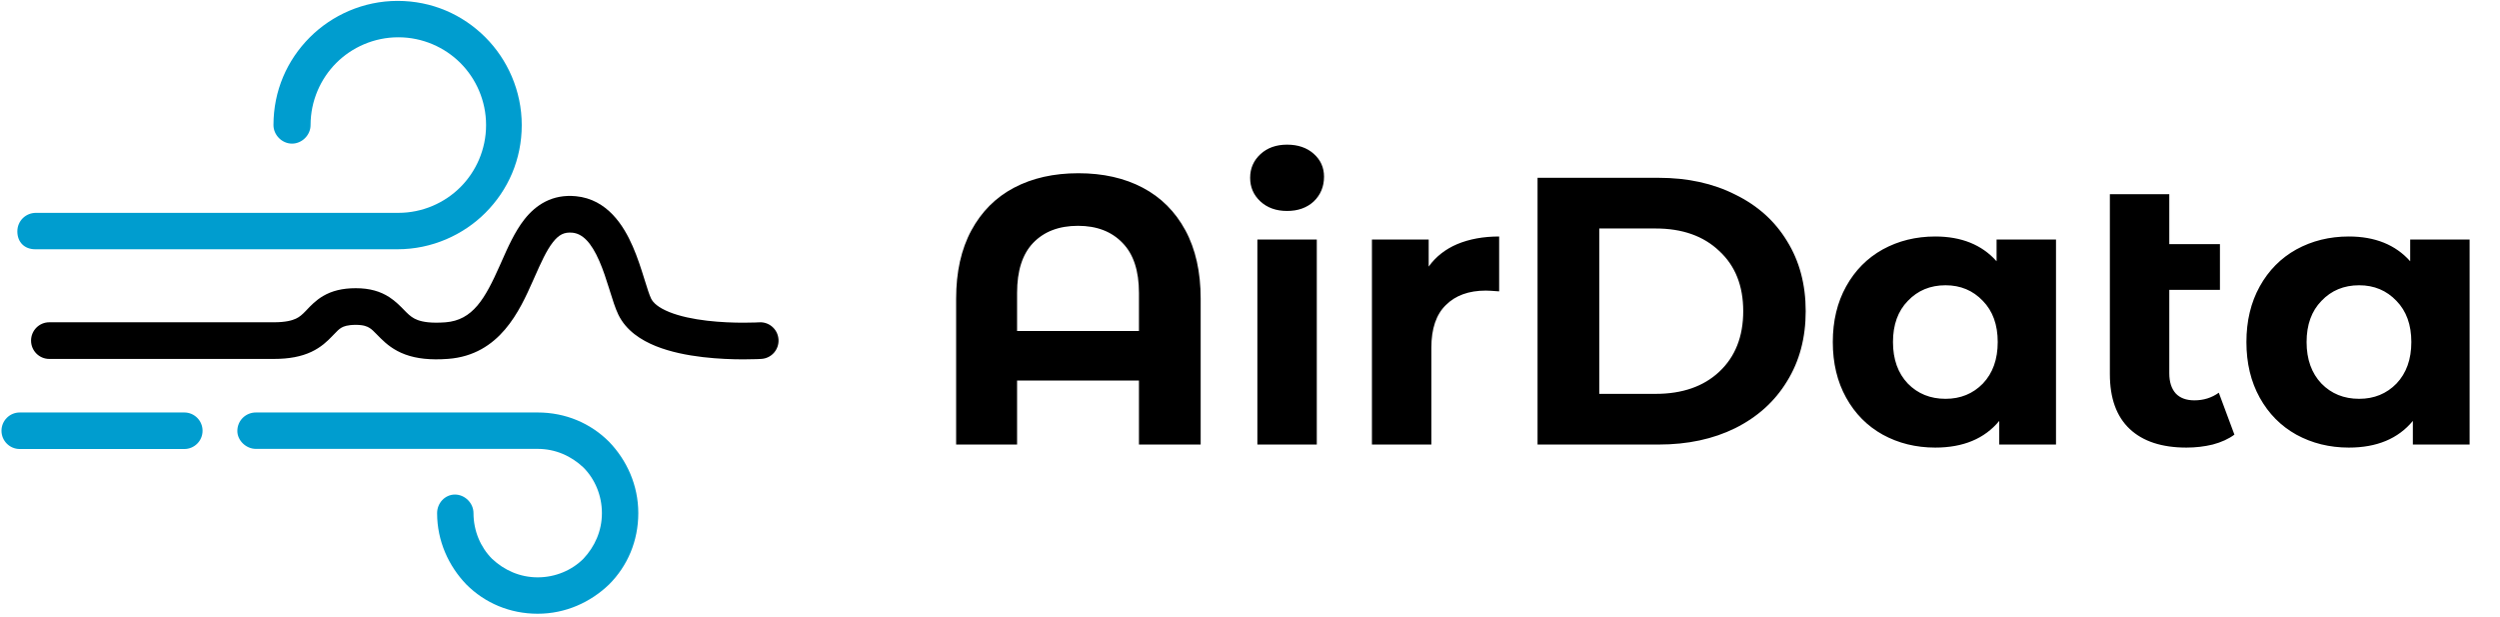
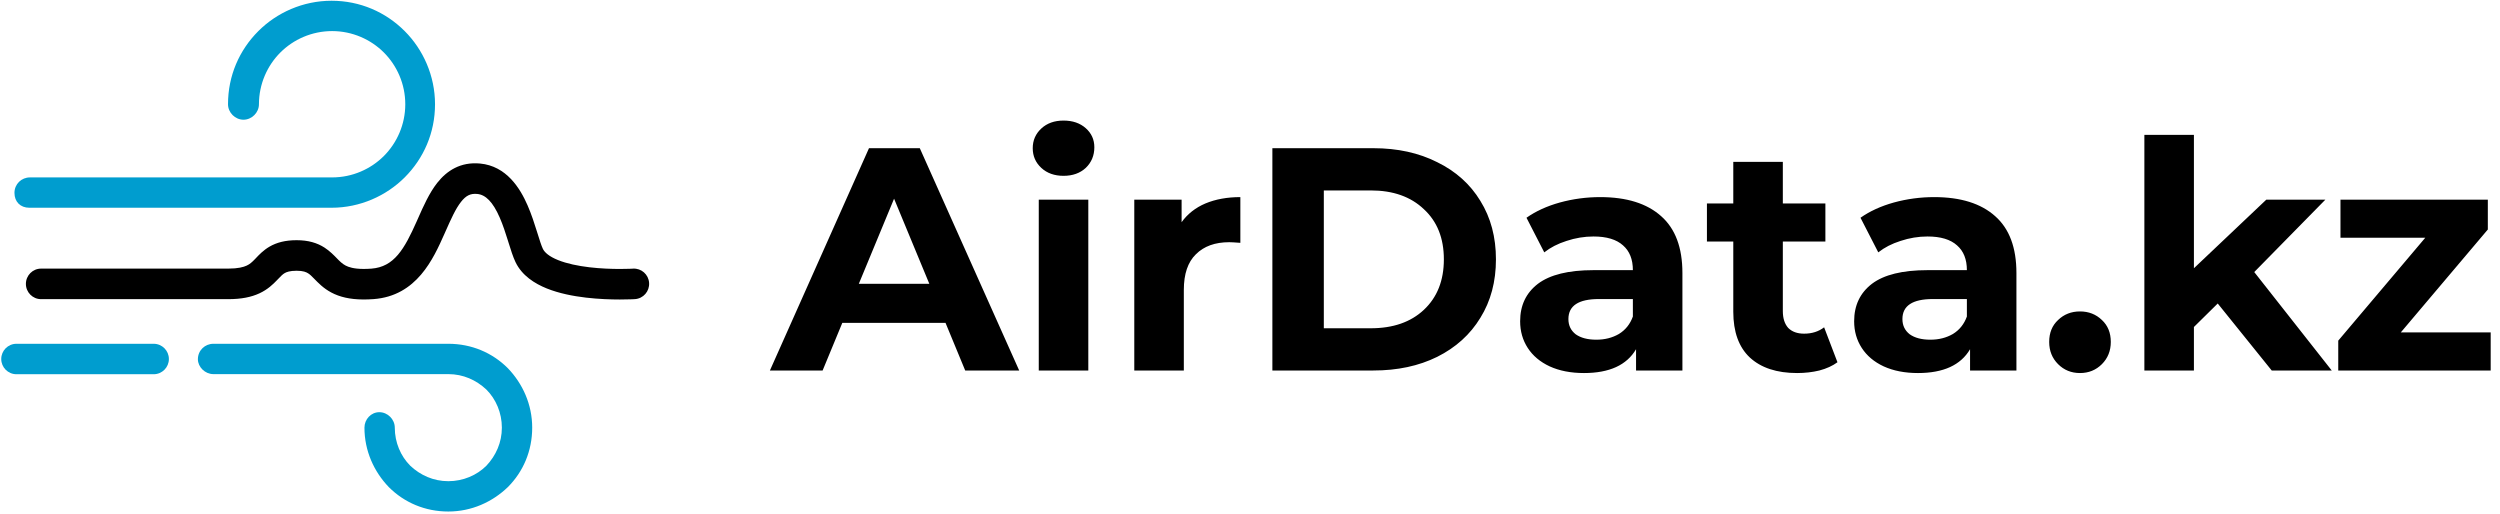
- <svg xmlns="http://www.w3.org/2000/svg" width="1181" height="291" viewBox="0 0 1181 291" fill="none">
-   <path d="M509.64 81.84C521.28 81.84 531.42 84.12 540.06 88.68C548.7 93.24 555.42 99.96 560.22 108.84C565.02 117.72 567.42 128.46 567.42 141.06V210H538.26V179.76H480.66V210H451.86V141.06C451.86 128.46 454.26 117.72 459.06 108.84C463.86 99.96 470.58 93.24 479.22 88.68C487.86 84.12 498 81.84 509.64 81.84ZM538.26 156.36V138.36C538.26 127.92 535.68 120.06 530.52 114.78C525.36 109.38 518.34 106.68 509.46 106.68C500.46 106.68 493.38 109.38 488.22 114.78C483.18 120.06 480.66 127.92 480.66 138.36V156.36H538.26ZM594.222 113.16H622.302V210H594.222V113.16ZM608.262 99.66C603.102 99.66 598.902 98.16 595.662 95.16C592.422 92.16 590.802 88.44 590.802 84C590.802 79.56 592.422 75.84 595.662 72.84C598.902 69.84 603.102 68.34 608.262 68.34C613.422 68.34 617.622 69.78 620.862 72.66C624.102 75.54 625.722 79.14 625.722 83.46C625.722 88.14 624.102 92.04 620.862 95.16C617.622 98.16 613.422 99.66 608.262 99.66ZM675.182 125.94C678.542 121.26 683.042 117.72 688.682 115.32C694.442 112.92 701.042 111.72 708.482 111.72V137.64C705.362 137.4 703.262 137.28 702.182 137.28C694.142 137.28 687.842 139.56 683.282 144.12C678.722 148.56 676.442 155.28 676.442 164.28V210H648.362V113.16H675.182V125.94ZM726.631 84H783.871C797.551 84 809.611 86.64 820.051 91.92C830.611 97.08 838.771 104.4 844.531 113.88C850.411 123.36 853.351 134.4 853.351 147C853.351 159.6 850.411 170.64 844.531 180.12C838.771 189.6 830.611 196.98 820.051 202.26C809.611 207.42 797.551 210 783.871 210H726.631V84ZM782.431 186.06C795.031 186.06 805.051 182.58 812.491 175.62C820.051 168.54 823.831 159 823.831 147C823.831 135 820.051 125.52 812.491 118.56C805.051 111.48 795.031 107.94 782.431 107.94H755.791V186.06H782.431ZM971.642 113.16V210H944.822V198.84C937.862 207.24 927.782 211.44 914.582 211.44C905.462 211.44 897.182 209.4 889.742 205.32C882.422 201.24 876.662 195.42 872.462 187.86C868.262 180.3 866.162 171.54 866.162 161.58C866.162 151.62 868.262 142.86 872.462 135.3C876.662 127.74 882.422 121.92 889.742 117.84C897.182 113.76 905.462 111.72 914.582 111.72C926.942 111.72 936.602 115.62 943.562 123.42V113.16H971.642ZM919.442 188.4C926.522 188.4 932.402 186 937.082 181.2C941.762 176.28 944.102 169.74 944.102 161.58C944.102 153.42 941.762 146.94 937.082 142.14C932.402 137.22 926.522 134.76 919.442 134.76C912.242 134.76 906.302 137.22 901.622 142.14C896.942 146.94 894.602 153.42 894.602 161.58C894.602 169.74 896.942 176.28 901.622 181.2C906.302 186 912.242 188.4 919.442 188.4ZM1055.96 205.32C1053.2 207.36 1049.78 208.92 1045.7 210C1041.74 210.96 1037.6 211.44 1033.28 211.44C1021.64 211.44 1012.7 208.5 1006.46 202.62C1000.22 196.74 997.1 188.1 997.1 176.7V91.74H1025.18V115.32H1049.12V136.92H1025.18V176.34C1025.18 180.42 1026.2 183.6 1028.24 185.88C1030.28 188.04 1033.22 189.12 1037.06 189.12C1041.38 189.12 1045.22 187.92 1048.58 185.52L1055.96 205.32ZM1167.11 113.16V210H1140.29V198.84C1133.33 207.24 1123.25 211.44 1110.05 211.44C1100.93 211.44 1092.65 209.4 1085.21 205.32C1077.89 201.24 1072.13 195.42 1067.93 187.86C1063.73 180.3 1061.63 171.54 1061.63 161.58C1061.63 151.62 1063.73 142.86 1067.93 135.3C1072.13 127.74 1077.89 121.92 1085.21 117.84C1092.65 113.76 1100.93 111.72 1110.05 111.72C1122.41 111.72 1132.07 115.62 1139.03 123.42V113.16H1167.11ZM1114.91 188.4C1121.99 188.4 1127.87 186 1132.55 181.2C1137.23 176.28 1139.57 169.74 1139.57 161.58C1139.57 153.42 1137.23 146.94 1132.55 142.14C1127.87 137.22 1121.99 134.76 1114.91 134.76C1107.71 134.76 1101.77 137.22 1097.09 142.14C1092.41 146.94 1090.07 153.42 1090.07 161.58C1090.07 169.74 1092.41 176.28 1097.09 181.2C1101.77 186 1107.71 188.4 1114.91 188.4Z" fill="black" />
+ <svg xmlns="http://www.w3.org/2000/svg" width="1417" height="291" viewBox="0 0 1417 291" fill="none">
  <path d="M229.376 17.619C218.587 6.831 204.089 0.425 187.905 0.425C171.721 0.425 156.886 7.168 146.434 17.619C135.645 28.408 129.238 42.905 129.238 59.088C129.238 63.808 133.284 67.854 138.005 67.854C142.725 67.854 146.771 63.808 146.771 59.088C146.771 47.625 151.491 37.174 158.909 29.756C166.326 22.339 176.779 17.619 188.242 17.619C199.706 17.619 210.158 22.339 217.576 29.756C224.993 37.174 229.713 47.625 229.713 59.088C229.713 70.551 224.993 81.002 217.576 88.42C210.158 95.837 199.706 100.557 188.242 100.557C187.905 100.557 187.568 100.557 187.568 100.557H16.963C12.242 100.557 8.196 104.265 8.196 109.323C8.196 114.38 11.568 117.751 16.625 117.751H187.231C187.568 117.751 187.568 117.751 187.905 117.751C204.089 117.751 218.924 111.008 229.376 100.557C240.166 89.768 246.572 75.271 246.572 59.088C246.572 42.905 239.828 28.071 229.376 17.619Z" fill="#009DCF" />
  <path d="M287.828 208.678C279.061 199.913 267.261 194.855 254.111 194.855C253.774 194.855 253.437 194.855 253.437 194.855H120.931C116.211 194.855 112.165 198.564 112.165 203.621C112.165 208.004 116.211 212.05 120.931 212.05H253.437C253.774 212.05 253.774 212.05 254.111 212.05C262.54 212.05 269.958 215.421 275.69 220.816C281.084 226.21 284.456 233.964 284.456 242.393C284.456 250.821 281.084 258.239 275.69 263.97C270.295 269.364 262.54 272.736 254.111 272.736C245.682 272.736 238.265 269.364 232.533 263.97C227.138 258.576 223.766 250.821 223.766 242.393C223.766 237.673 219.721 233.627 215 233.627C210.28 233.627 206.571 237.673 206.571 242.393C206.571 255.541 211.966 267.342 220.395 276.107C229.161 284.873 240.962 289.93 254.111 289.93C267.261 289.93 279.061 284.536 287.828 276.107C296.594 267.342 301.651 255.541 301.651 242.393C301.651 229.244 296.257 217.444 287.828 208.678Z" fill="#009DCF" />
  <path fill-rule="evenodd" clip-rule="evenodd" d="M0.703 203.484C0.703 198.719 4.563 194.855 9.324 194.855H87.104C91.865 194.855 95.725 198.719 95.725 203.484C95.725 208.25 91.865 212.113 87.104 212.113H9.324C4.563 212.113 0.703 208.25 0.703 203.484Z" fill="#009DCF" />
  <path fill-rule="evenodd" clip-rule="evenodd" d="M251.906 132.543C245.615 146.68 236.229 167.722 211.728 169.537C203.356 170.158 196.87 169.418 191.549 167.47C186.092 165.473 182.579 162.46 179.96 159.878C179.119 159.049 178.456 158.372 177.898 157.802C176.546 156.42 175.812 155.67 174.663 154.932C173.598 154.248 171.883 153.461 168.144 153.461C164.175 153.461 162.359 154.214 161.357 154.8C160.166 155.497 159.363 156.335 157.498 158.278C157.318 158.465 157.128 158.663 156.927 158.872C154.791 161.093 151.799 164.044 147.096 166.24C142.433 168.417 136.753 169.561 129.404 169.561H23.289C18.533 169.561 14.678 165.685 14.678 160.903C14.678 156.121 18.533 152.245 23.289 152.245H129.404C134.989 152.245 138.04 151.376 139.842 150.535C141.604 149.712 142.812 148.638 144.548 146.834C144.727 146.648 144.92 146.444 145.127 146.225C146.759 144.497 149.274 141.837 152.691 139.837C156.845 137.404 161.796 136.145 168.144 136.145C174.722 136.145 179.744 137.65 183.929 140.336C186.898 142.242 189.426 144.851 191.063 146.541C191.426 146.916 191.745 147.246 192.016 147.512C193.765 149.236 195.226 150.388 197.441 151.199C199.792 152.06 203.675 152.771 210.462 152.268C223.438 151.307 229.211 141.142 236.185 125.471C236.456 124.862 236.73 124.242 237.008 123.613C239.925 117.016 243.285 109.418 247.805 103.67C253.252 96.743 261.041 91.644 272.116 92.69C287.056 94.1 294.782 106.668 299.025 116.391C301.276 121.547 302.979 126.899 304.356 131.304L304.499 131.764C305.908 136.272 306.833 139.233 307.701 141.041C308.652 143.023 311.161 145.346 316.33 147.425C321.335 149.439 327.627 150.73 334.108 151.494C340.516 152.248 346.715 152.443 351.346 152.444C353.65 152.445 355.54 152.397 356.839 152.351C357.489 152.327 357.989 152.304 358.319 152.287C358.484 152.279 358.606 152.272 358.682 152.268L358.762 152.263L358.775 152.262L358.775 152.262C363.52 151.961 367.611 155.582 367.913 160.353C368.215 165.125 364.612 169.24 359.866 169.543L359.319 160.903C359.866 169.543 359.864 169.543 359.862 169.544L359.843 169.545L359.803 169.547C359.769 169.549 359.724 169.552 359.667 169.555C359.554 169.562 359.393 169.571 359.189 169.581C358.78 169.602 358.195 169.629 357.456 169.655C355.979 169.709 353.881 169.761 351.343 169.76C346.288 169.759 339.381 169.549 332.104 168.692C324.9 167.844 316.927 166.317 309.931 163.502C303.098 160.752 295.87 156.236 292.189 148.565C290.746 145.556 289.454 141.404 288.275 137.617C288.158 137.239 288.041 136.865 287.926 136.495C286.541 132.065 285.083 127.539 283.254 123.348C279.34 114.378 275.232 110.376 270.506 109.93C266.632 109.564 264.105 110.862 261.314 114.41C258.209 118.359 255.717 123.967 252.481 131.25C252.292 131.675 252.1 132.106 251.906 132.543Z" fill="black" />
+   <path d="M535.92 183H477.42L466.26 210H436.38L492.54 84H521.34L577.68 210H547.08L535.92 183ZM526.74 160.86L506.76 112.62L486.78 160.86H526.74ZM588.773 113.16H616.853V210H588.773V113.16ZM602.813 99.66C597.653 99.66 593.453 98.16 590.213 95.16C586.973 92.16 585.353 88.44 585.353 84C585.353 79.56 586.973 75.84 590.213 72.84C593.453 69.84 597.653 68.34 602.813 68.34C607.973 68.34 612.173 69.78 615.413 72.66C618.653 75.54 620.273 79.14 620.273 83.46C620.273 88.14 618.653 92.04 615.413 95.16C612.173 98.16 607.973 99.66 602.813 99.66ZM669.733 125.94C673.093 121.26 677.593 117.72 683.233 115.32C688.993 112.92 695.593 111.72 703.033 111.72V137.64C699.913 137.4 697.813 137.28 696.733 137.28C688.693 137.28 682.393 139.56 677.833 144.12C673.273 148.56 670.993 155.28 670.993 164.28V210H642.913V113.16H669.733V125.94ZM721.182 84H778.422C792.102 84 804.162 86.64 814.602 91.92C825.162 97.08 833.322 104.4 839.082 113.88C844.962 123.36 847.902 134.4 847.902 147C847.902 159.6 844.962 170.64 839.082 180.12C833.322 189.6 825.162 196.98 814.602 202.26C804.162 207.42 792.102 210 778.422 210H721.182V84ZM776.982 186.06C789.582 186.06 799.602 182.58 807.042 175.62C814.602 168.54 818.382 159 818.382 147C818.382 135 814.602 125.52 807.042 118.56C799.602 111.48 789.582 107.94 776.982 107.94H750.342V186.06H776.982ZM906.973 111.72C921.973 111.72 933.493 115.32 941.533 122.52C949.573 129.6 953.593 140.34 953.593 154.74V210H927.313V197.94C922.033 206.94 912.193 211.44 897.793 211.44C890.353 211.44 883.873 210.18 878.353 207.66C872.953 205.14 868.813 201.66 865.933 197.22C863.053 192.78 861.613 187.74 861.613 182.1C861.613 173.1 864.973 166.02 871.693 160.86C878.533 155.7 889.033 153.12 903.193 153.12H925.513C925.513 147 923.653 142.32 919.933 139.08C916.213 135.72 910.633 134.04 903.193 134.04C898.033 134.04 892.933 134.88 887.893 136.56C882.973 138.12 878.773 140.28 875.293 143.04L865.213 123.42C870.493 119.7 876.793 116.82 884.113 114.78C891.553 112.74 899.173 111.72 906.973 111.72ZM904.813 192.54C909.613 192.54 913.873 191.46 917.593 189.3C921.313 187.02 923.953 183.72 925.513 179.4V169.5H906.253C894.733 169.5 888.973 173.28 888.973 180.84C888.973 184.44 890.353 187.32 893.113 189.48C895.993 191.52 899.893 192.54 904.813 192.54ZM1041.47 205.32C1038.71 207.36 1035.29 208.92 1031.21 210C1027.25 210.96 1023.05 211.44 1018.61 211.44C1007.09 211.44 998.147 208.5 991.787 202.62C985.547 196.74 982.427 188.1 982.427 176.7V136.92H967.487V115.32H982.427V91.74H1010.51V115.32H1034.63V136.92H1010.51V176.34C1010.51 180.42 1011.53 183.6 1013.57 185.88C1015.73 188.04 1018.73 189.12 1022.57 189.12C1027.01 189.12 1030.79 187.92 1033.91 185.52L1041.47 205.32ZM1096.29 111.72C1111.29 111.72 1122.81 115.32 1130.85 122.52C1138.89 129.6 1142.91 140.34 1142.91 154.74V210H1116.63V197.94C1111.35 206.94 1101.51 211.44 1087.11 211.44C1079.67 211.44 1073.19 210.18 1067.67 207.66C1062.27 205.14 1058.13 201.66 1055.25 197.22C1052.37 192.78 1050.93 187.74 1050.93 182.1C1050.93 173.1 1054.29 166.02 1061.01 160.86C1067.85 155.7 1078.35 153.12 1092.51 153.12H1114.83C1114.83 147 1112.97 142.32 1109.25 139.08C1105.53 135.72 1099.95 134.04 1092.51 134.04C1087.35 134.04 1082.25 134.88 1077.21 136.56C1072.29 138.12 1068.09 140.28 1064.61 143.04L1054.53 123.42C1059.81 119.7 1066.11 116.82 1073.43 114.78C1080.87 112.74 1088.49 111.72 1096.29 111.72ZM1094.13 192.54C1098.93 192.54 1103.19 191.46 1106.91 189.3C1110.63 187.02 1113.27 183.72 1114.83 179.4V169.5H1095.57C1084.05 169.5 1078.29 173.28 1078.29 180.84C1078.29 184.44 1079.67 187.32 1082.43 189.48C1085.31 191.52 1089.21 192.54 1094.13 192.54ZM1178.94 211.44C1174.02 211.44 1169.88 209.76 1166.52 206.4C1163.16 203.04 1161.48 198.84 1161.48 193.8C1161.48 188.64 1163.16 184.5 1166.52 181.38C1169.88 178.14 1174.02 176.52 1178.94 176.52C1183.86 176.52 1188 178.14 1191.36 181.38C1194.72 184.5 1196.4 188.64 1196.4 193.8C1196.4 198.84 1194.72 203.04 1191.36 206.4C1188 209.76 1183.86 211.44 1178.94 211.44ZM1257.01 172.02L1243.51 185.34V210H1215.43V76.44H1243.51V152.04L1284.55 113.16H1318.03L1277.71 154.2L1321.63 210H1287.61L1257.01 172.02ZM1411.72 188.4V210H1325.32V193.08L1374.64 134.76H1326.58V113.16H1410.1V130.08L1360.78 188.4H1411.72Z" fill="black" />
</svg>
